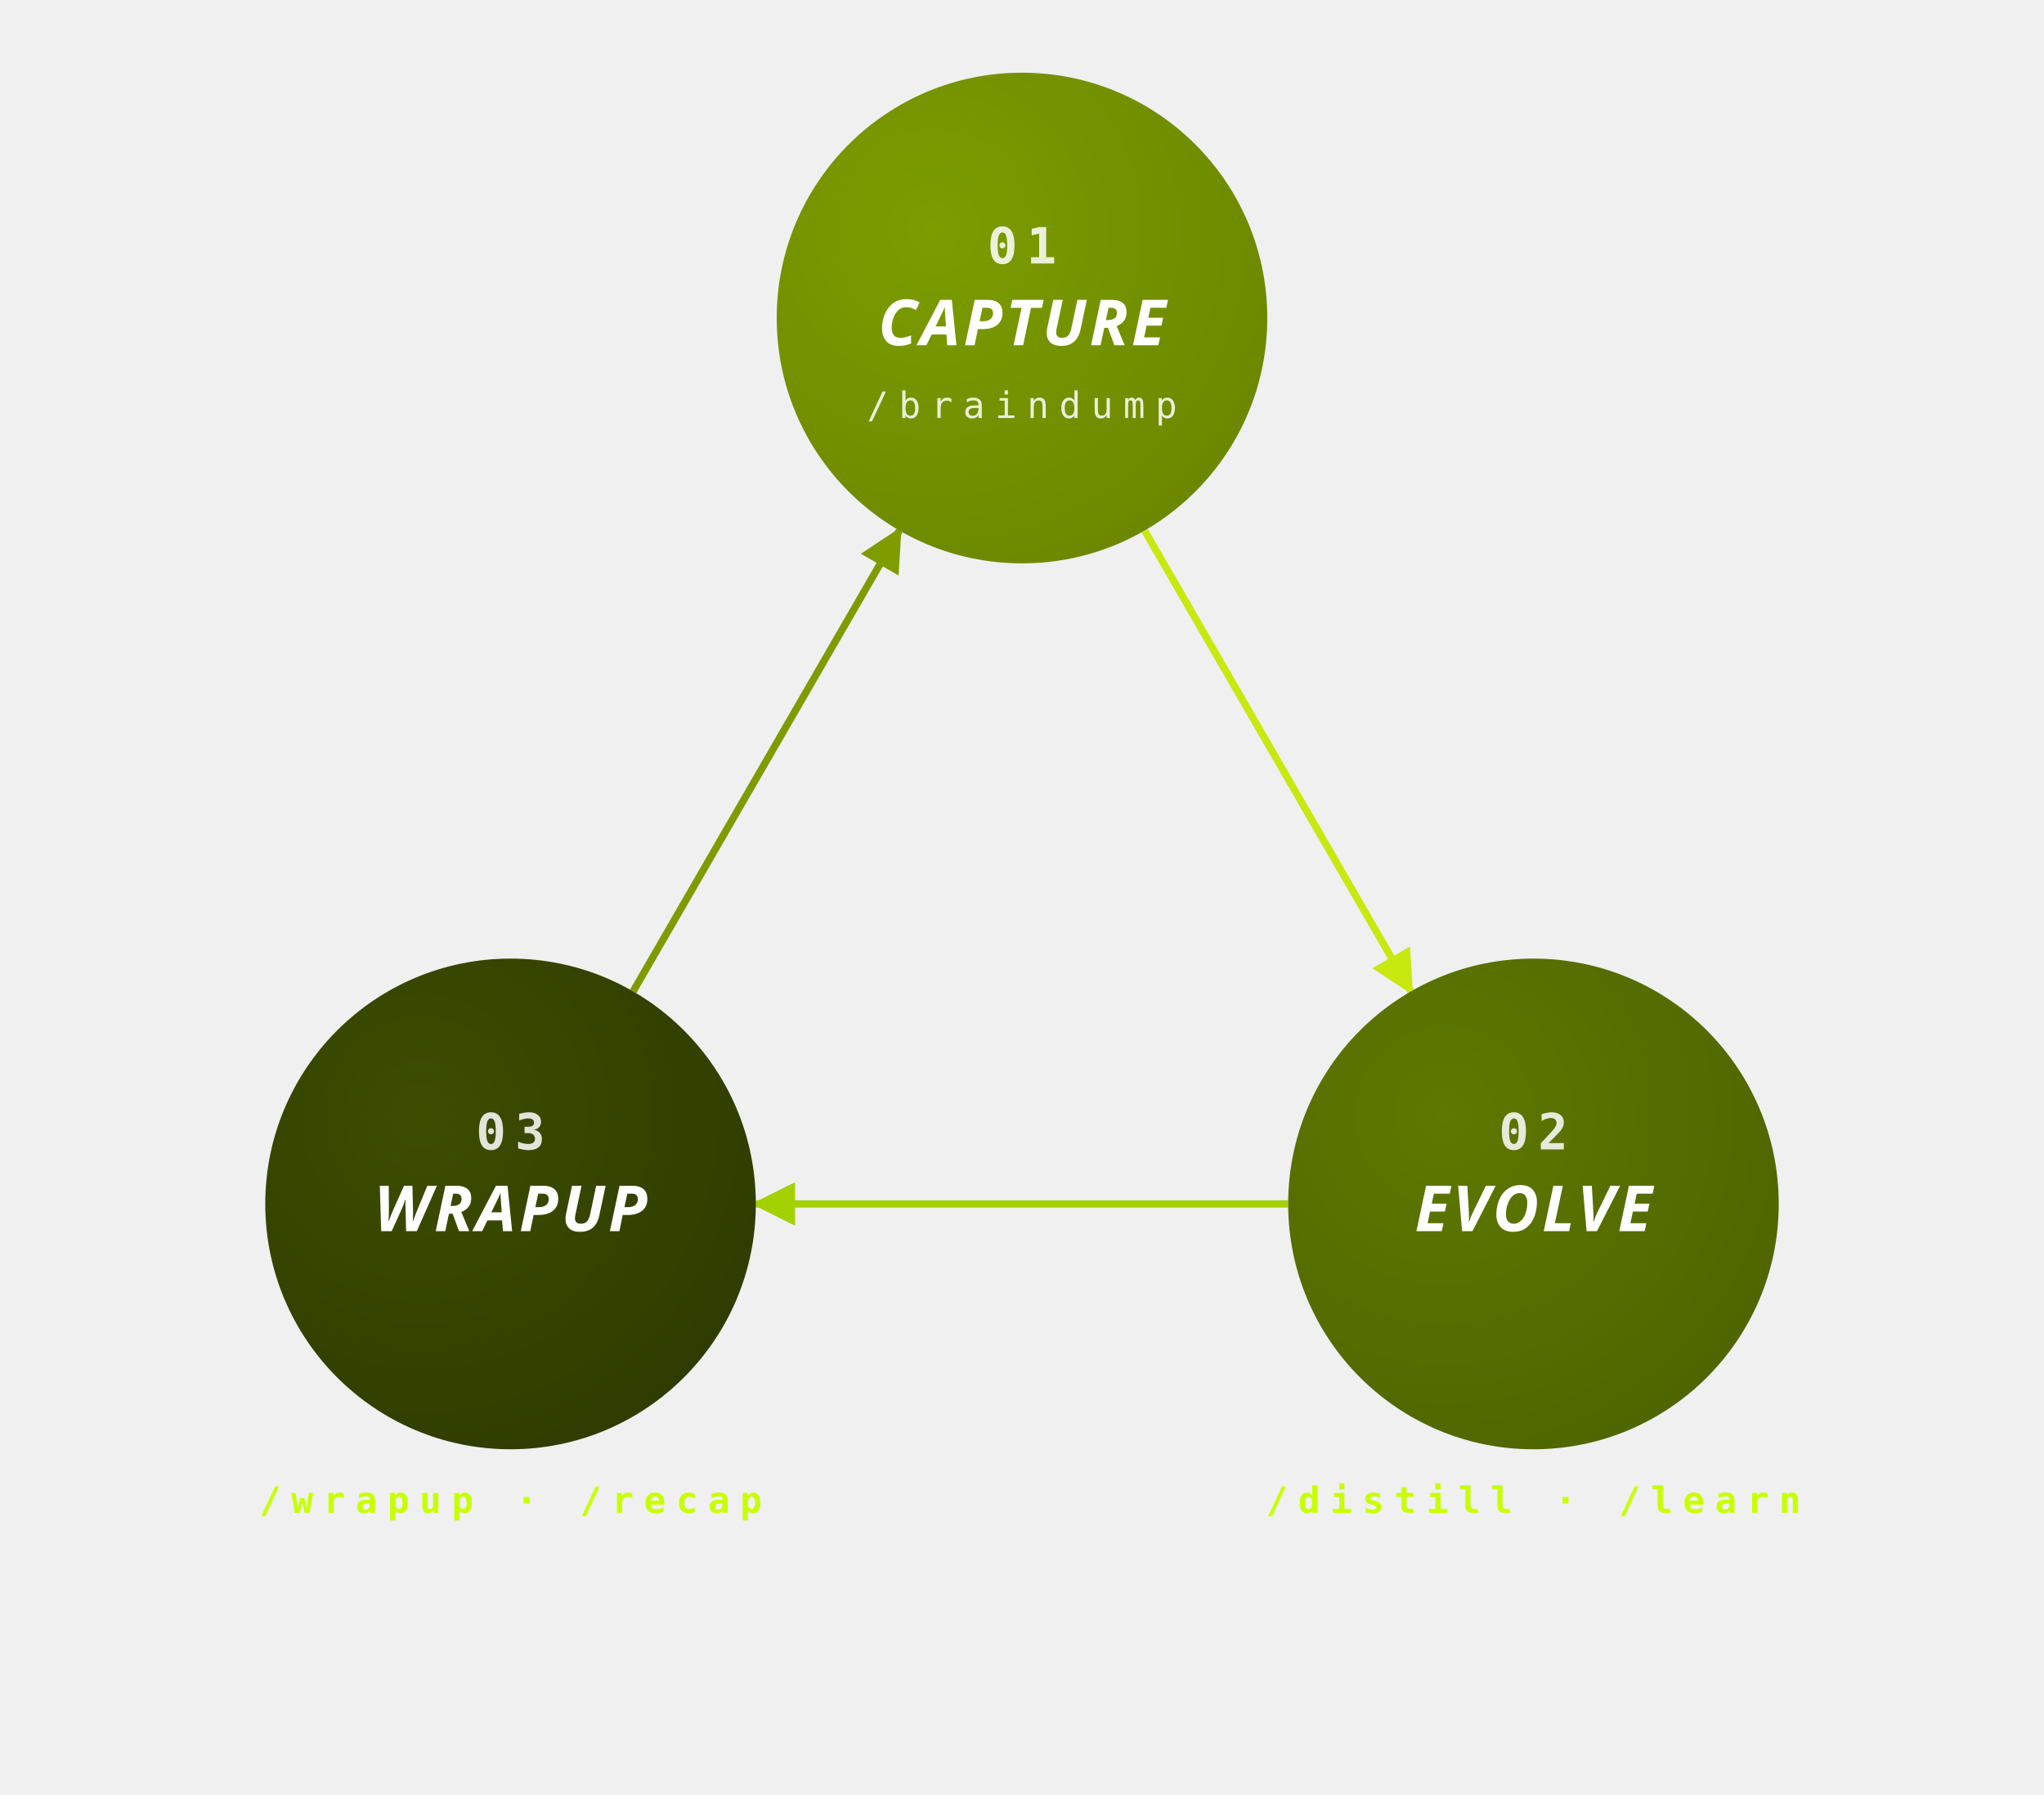
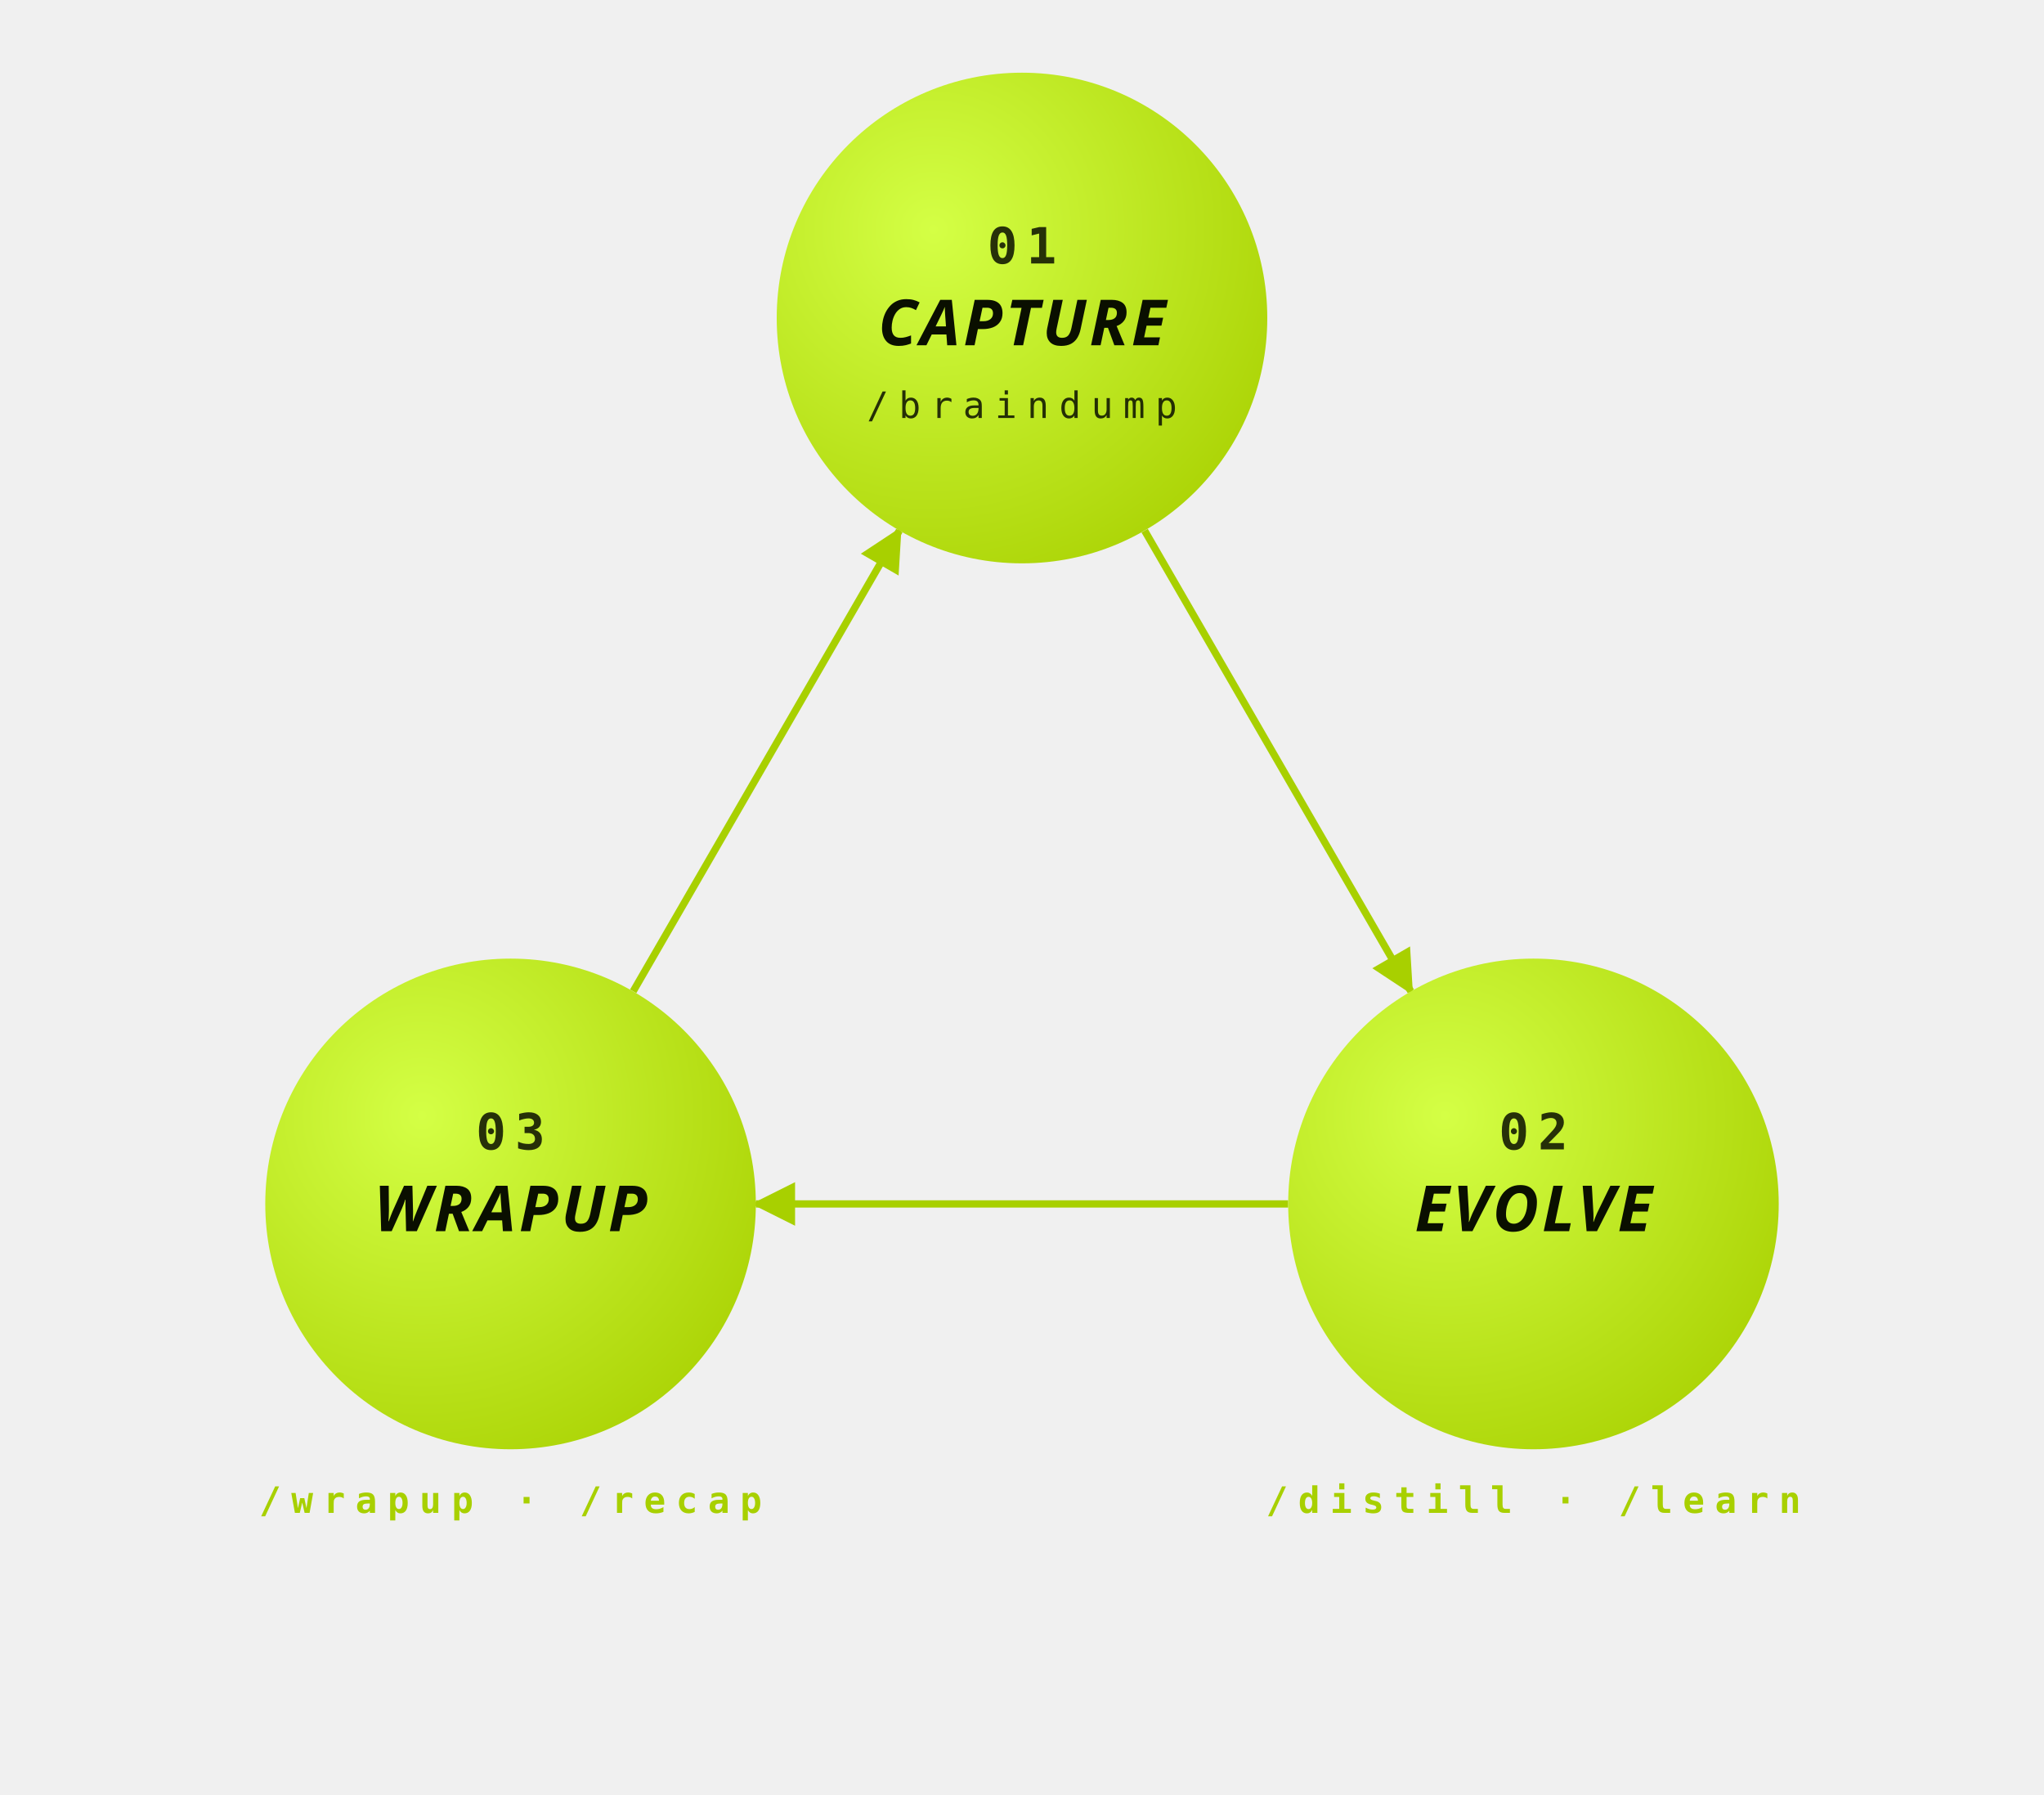
<svg xmlns="http://www.w3.org/2000/svg" viewBox="-225 -200 450 395" width="450" height="395" role="img" aria-labelledby="title desc" font-family="'Chakra Petch', 'Inter', ui-sans-serif, system-ui, sans-serif">
  <style>
    .leg { animation: leg-pulse 4.5s linear infinite; }
    .leg-2 { animation-delay: 1.5s; }
    .leg-3 { animation-delay: 3s; }
    @keyframes leg-pulse {
      0%, 33%, 100% { opacity: 0.6; }
      10%           { opacity: 1; }
    }

    .core-1 { animation: core-breathe 6s ease-in-out infinite; transform-origin: center; transform-box: fill-box; }
    .core-2 { animation: core-breathe 6s ease-in-out infinite; animation-delay: 2s; transform-origin: center; transform-box: fill-box; }
    .core-3 { animation: core-breathe 6s ease-in-out infinite; animation-delay: 4s; transform-origin: center; transform-box: fill-box; }
    @keyframes core-breathe {
      0%, 100% { transform: scale(1); }
      50%      { transform: scale(1.04); }
    }

    @media (prefers-reduced-motion: reduce) {
      .leg, .core-1, .core-2, .core-3 { animation: none; opacity: 1; }
    }
  </style>
  <defs>
-     <marker id="ah-1" viewBox="0 0 10 10" refX="9" refY="5" markerWidth="6" markerHeight="6" orient="auto-start-reverse">
-       <path d="M 0 0 L 10 5 L 0 10 z" fill="#c8e810" />
+     <marker id="ah-node" viewBox="0 0 10 10" refX="9" refY="5" markerWidth="6" markerHeight="6" orient="auto-start-reverse">
+       <path d="M 0 0 L 10 5 L 0 10 z" fill="#a8d000" />
    </marker>
-     <marker id="ah-2" viewBox="0 0 10 10" refX="9" refY="5" markerWidth="6" markerHeight="6" orient="auto-start-reverse">
-       <path d="M 0 0 L 10 5 L 0 10 z" fill="#a3d100" />
-     </marker>
-     <marker id="ah-3" viewBox="0 0 10 10" refX="9" refY="5" markerWidth="6" markerHeight="6" orient="auto-start-reverse">
-       <path d="M 0 0 L 10 5 L 0 10 z" fill="#7e9c00" />
-     </marker>
-     <radialGradient id="g-capture-fill" cx="0.32" cy="0.32" r="0.85">
-       <stop offset="0%" stop-color="#7c9c00" stop-opacity="1" />
-       <stop offset="100%" stop-color="#6a8500" stop-opacity="1" />
-     </radialGradient>
-     <radialGradient id="g-evolve-fill" cx="0.32" cy="0.32" r="0.85">
-       <stop offset="0%" stop-color="#5e7800" stop-opacity="1" />
-       <stop offset="100%" stop-color="#4d6300" stop-opacity="1" />
-     </radialGradient>
-     <radialGradient id="g-wrapup-fill" cx="0.32" cy="0.32" r="0.85">
-       <stop offset="0%" stop-color="#3d4d00" stop-opacity="1" />
-       <stop offset="100%" stop-color="#2d3a00" stop-opacity="1" />
+     <radialGradient id="g-node-fill" cx="0.32" cy="0.32" r="0.85">
+       <stop offset="0%" stop-color="#d4ff45" stop-opacity="1" />
+       <stop offset="100%" stop-color="#a8d000" stop-opacity="1" />
    </radialGradient>
  </defs>
  <g class="leg">
-     <path id="leg-1" d="M 27 -83.2 L 85.6 18.2" fill="none" stroke="#c8e810" stroke-width="1.6" marker-end="url(#ah-1)" />
+     <path id="leg-1" d="M 27 -83.2 L 85.6 18.2" fill="none" stroke="#a8d000" stroke-width="1.6" marker-end="url(#ah-node)" />
  </g>
  <g class="leg leg-2">
-     <path id="leg-2" d="M 58.6 65 L -58.6 65" fill="none" stroke="#a3d100" stroke-width="1.6" marker-end="url(#ah-2)" />
+     <path id="leg-2" d="M 58.6 65 L -58.6 65" fill="none" stroke="#a8d000" stroke-width="1.6" marker-end="url(#ah-node)" />
  </g>
  <g class="leg leg-3">
-     <path id="leg-3" d="M -85.6 18.2 L -27 -83.2" fill="none" stroke="#7e9c00" stroke-width="1.6" marker-end="url(#ah-3)" />
+     <path id="leg-3" d="M -85.6 18.2 L -27 -83.2" fill="none" stroke="#a8d000" stroke-width="1.6" marker-end="url(#ah-node)" />
  </g>
  <g transform="translate(0,-130)">
-     <circle class="core-1" cx="0" cy="0" r="54" fill="url(#g-capture-fill)" />
-     <text x="0" y="-12" text-anchor="middle" font-family="'JetBrains Mono', monospace" font-size="11" font-weight="700" fill="rgba(255,255,255,0.85)" letter-spacing="0.18em">01</text>
-     <text x="0" y="6" text-anchor="middle" font-family="'Chakra Petch', sans-serif" font-style="italic" font-weight="700" font-size="14" letter-spacing="0.05em" fill="#ffffff">CAPTURE</text>
-     <text x="0" y="22" text-anchor="middle" font-family="'JetBrains Mono', monospace" font-size="8" letter-spacing="0.28em" fill="rgba(255,255,255,0.85)">/braindump</text>
+     <circle class="core-1" cx="0" cy="0" r="54" fill="url(#g-node-fill)" />
+     <text x="0" y="-12" text-anchor="middle" font-family="'JetBrains Mono', monospace" font-size="11" font-weight="700" fill="rgba(10,15,0,0.85)" letter-spacing="0.18em">01</text>
+     <text x="0" y="6" text-anchor="middle" font-family="'Chakra Petch', sans-serif" font-style="italic" font-weight="700" font-size="14" letter-spacing="0.05em" fill="#0a0f00">CAPTURE</text>
+     <text x="0" y="22" text-anchor="middle" font-family="'JetBrains Mono', monospace" font-size="8" letter-spacing="0.28em" fill="rgba(10,15,0,0.85)">/braindump</text>
  </g>
  <g transform="translate(112.6,65)">
-     <circle class="core-2" cx="0" cy="0" r="54" fill="url(#g-evolve-fill)" />
-     <text x="0" y="-12" text-anchor="middle" font-family="'JetBrains Mono', monospace" font-size="11" font-weight="700" fill="rgba(255,255,255,0.85)" letter-spacing="0.18em">02</text>
-     <text x="0" y="6" text-anchor="middle" font-family="'Chakra Petch', sans-serif" font-style="italic" font-weight="700" font-size="14" letter-spacing="0.05em" fill="#ffffff">EVOLVE</text>
-     <text x="0" y="68" text-anchor="middle" font-family="'JetBrains Mono', monospace" font-size="8" font-weight="600" letter-spacing="0.28em" fill="#c8ff00">/distill · /learn</text>
+     <circle class="core-2" cx="0" cy="0" r="54" fill="url(#g-node-fill)" />
+     <text x="0" y="-12" text-anchor="middle" font-family="'JetBrains Mono', monospace" font-size="11" font-weight="700" fill="rgba(10,15,0,0.85)" letter-spacing="0.18em">02</text>
+     <text x="0" y="6" text-anchor="middle" font-family="'Chakra Petch', sans-serif" font-style="italic" font-weight="700" font-size="14" letter-spacing="0.05em" fill="#0a0f00">EVOLVE</text>
+     <text x="0" y="68" text-anchor="middle" font-family="'JetBrains Mono', monospace" font-size="8" font-weight="600" letter-spacing="0.28em" fill="#a8d000">/distill · /learn</text>
  </g>
  <g transform="translate(-112.6,65)">
-     <circle class="core-3" cx="0" cy="0" r="54" fill="url(#g-wrapup-fill)" />
-     <text x="0" y="-12" text-anchor="middle" font-family="'JetBrains Mono', monospace" font-size="11" font-weight="700" fill="rgba(255,255,255,0.85)" letter-spacing="0.18em">03</text>
-     <text x="0" y="6" text-anchor="middle" font-family="'Chakra Petch', sans-serif" font-style="italic" font-weight="700" font-size="14" letter-spacing="0.05em" fill="#ffffff">WRAPUP</text>
-     <text x="0" y="68" text-anchor="middle" font-family="'JetBrains Mono', monospace" font-size="8" font-weight="600" letter-spacing="0.28em" fill="#c8ff00">/wrapup · /recap</text>
+     <circle class="core-3" cx="0" cy="0" r="54" fill="url(#g-node-fill)" />
+     <text x="0" y="-12" text-anchor="middle" font-family="'JetBrains Mono', monospace" font-size="11" font-weight="700" fill="rgba(10,15,0,0.85)" letter-spacing="0.18em">03</text>
+     <text x="0" y="6" text-anchor="middle" font-family="'Chakra Petch', sans-serif" font-style="italic" font-weight="700" font-size="14" letter-spacing="0.05em" fill="#0a0f00">WRAPUP</text>
+     <text x="0" y="68" text-anchor="middle" font-family="'JetBrains Mono', monospace" font-size="8" font-weight="600" letter-spacing="0.28em" fill="#a8d000">/wrapup · /recap</text>
  </g>
  <g class="motion-layer">
-     <circle r="3.5" fill="#c8e810" opacity="0">
+     <circle r="3.5" fill="#a8d000" opacity="0">
      <animateMotion dur="5.4s" calcMode="linear" keyPoints="0;1;1" keyTimes="0;0.333;1" repeatCount="indefinite" path="M 27 -83.2 L 85.6 18.2" />
      <animate attributeName="opacity" values="0;1;1;0;0" keyTimes="0;0.02;0.31;0.333;1" dur="5.4s" repeatCount="indefinite" />
    </circle>
-     <circle cx="112.6" cy="65" r="54" fill="none" stroke="#a3d100" stroke-width="2" opacity="0">
+     <circle cx="112.6" cy="65" r="54" fill="none" stroke="rgba(255,255,255,0.75)" stroke-width="2" opacity="0">
      <animate attributeName="r" values="54;54;76;76" keyTimes="0;0.333;0.40;1" dur="5.4s" repeatCount="indefinite" />
      <animate attributeName="opacity" values="0;0;0.9;0;0" keyTimes="0;0.333;0.36;0.40;1" dur="5.4s" repeatCount="indefinite" />
    </circle>
-     <circle r="3.5" fill="#a3d100" opacity="0">
+     <circle r="3.5" fill="#a8d000" opacity="0">
      <animateMotion dur="5.4s" begin="1.8s" calcMode="linear" keyPoints="0;1;1" keyTimes="0;0.333;1" repeatCount="indefinite" path="M 58.6 65 L -58.6 65" />
      <animate attributeName="opacity" values="0;1;1;0;0" keyTimes="0;0.02;0.31;0.333;1" dur="5.4s" begin="1.8s" repeatCount="indefinite" />
    </circle>
-     <circle cx="-112.6" cy="65" r="54" fill="none" stroke="#7e9c00" stroke-width="2" opacity="0">
+     <circle cx="-112.6" cy="65" r="54" fill="none" stroke="rgba(255,255,255,0.75)" stroke-width="2" opacity="0">
      <animate attributeName="r" values="54;54;76;76" keyTimes="0;0.333;0.40;1" dur="5.4s" begin="1.8s" repeatCount="indefinite" />
      <animate attributeName="opacity" values="0;0;0.9;0;0" keyTimes="0;0.333;0.36;0.40;1" dur="5.4s" begin="1.8s" repeatCount="indefinite" />
    </circle>
-     <circle r="3.5" fill="#7e9c00" opacity="0">
+     <circle r="3.5" fill="#a8d000" opacity="0">
      <animateMotion dur="5.4s" begin="3.6s" calcMode="linear" keyPoints="0;1;1" keyTimes="0;0.333;1" repeatCount="indefinite" path="M -85.6 18.2 L -27 -83.2" />
      <animate attributeName="opacity" values="0;1;1;0;0" keyTimes="0;0.02;0.31;0.333;1" dur="5.4s" begin="3.6s" repeatCount="indefinite" />
    </circle>
-     <circle cx="0" cy="-130" r="54" fill="none" stroke="#c8e810" stroke-width="2" opacity="0">
+     <circle cx="0" cy="-130" r="54" fill="none" stroke="rgba(255,255,255,0.75)" stroke-width="2" opacity="0">
      <animate attributeName="r" values="54;54;76;76" keyTimes="0;0.333;0.40;1" dur="5.4s" begin="3.6s" repeatCount="indefinite" />
      <animate attributeName="opacity" values="0;0;0.9;0;0" keyTimes="0;0.333;0.36;0.40;1" dur="5.4s" begin="3.6s" repeatCount="indefinite" />
    </circle>
  </g>
</svg>
